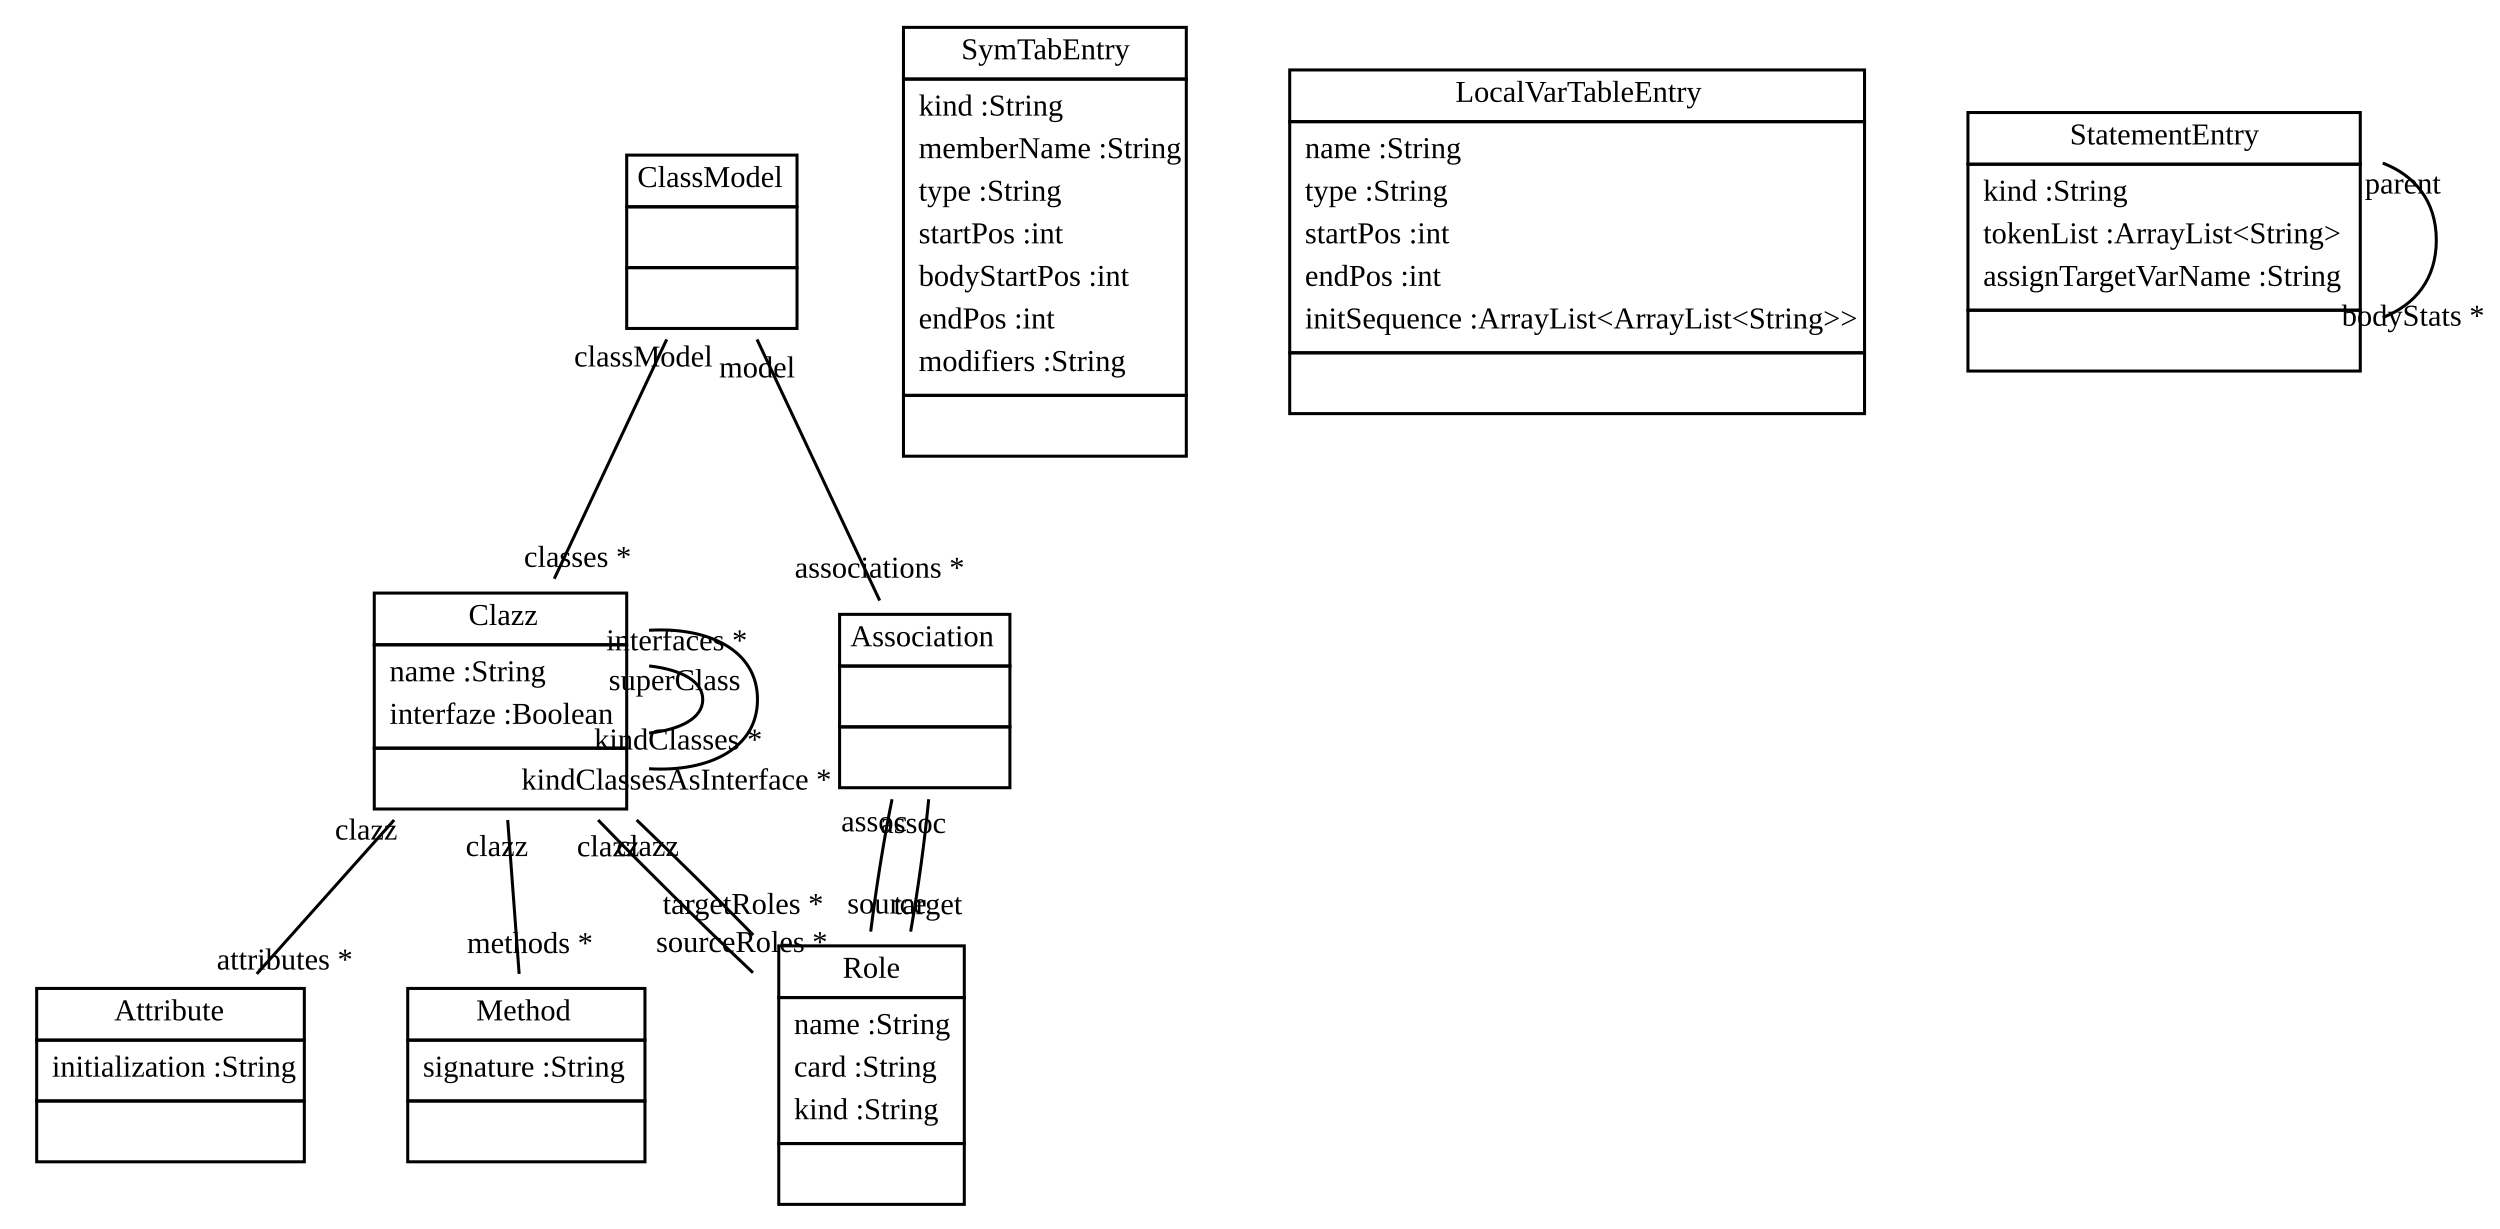
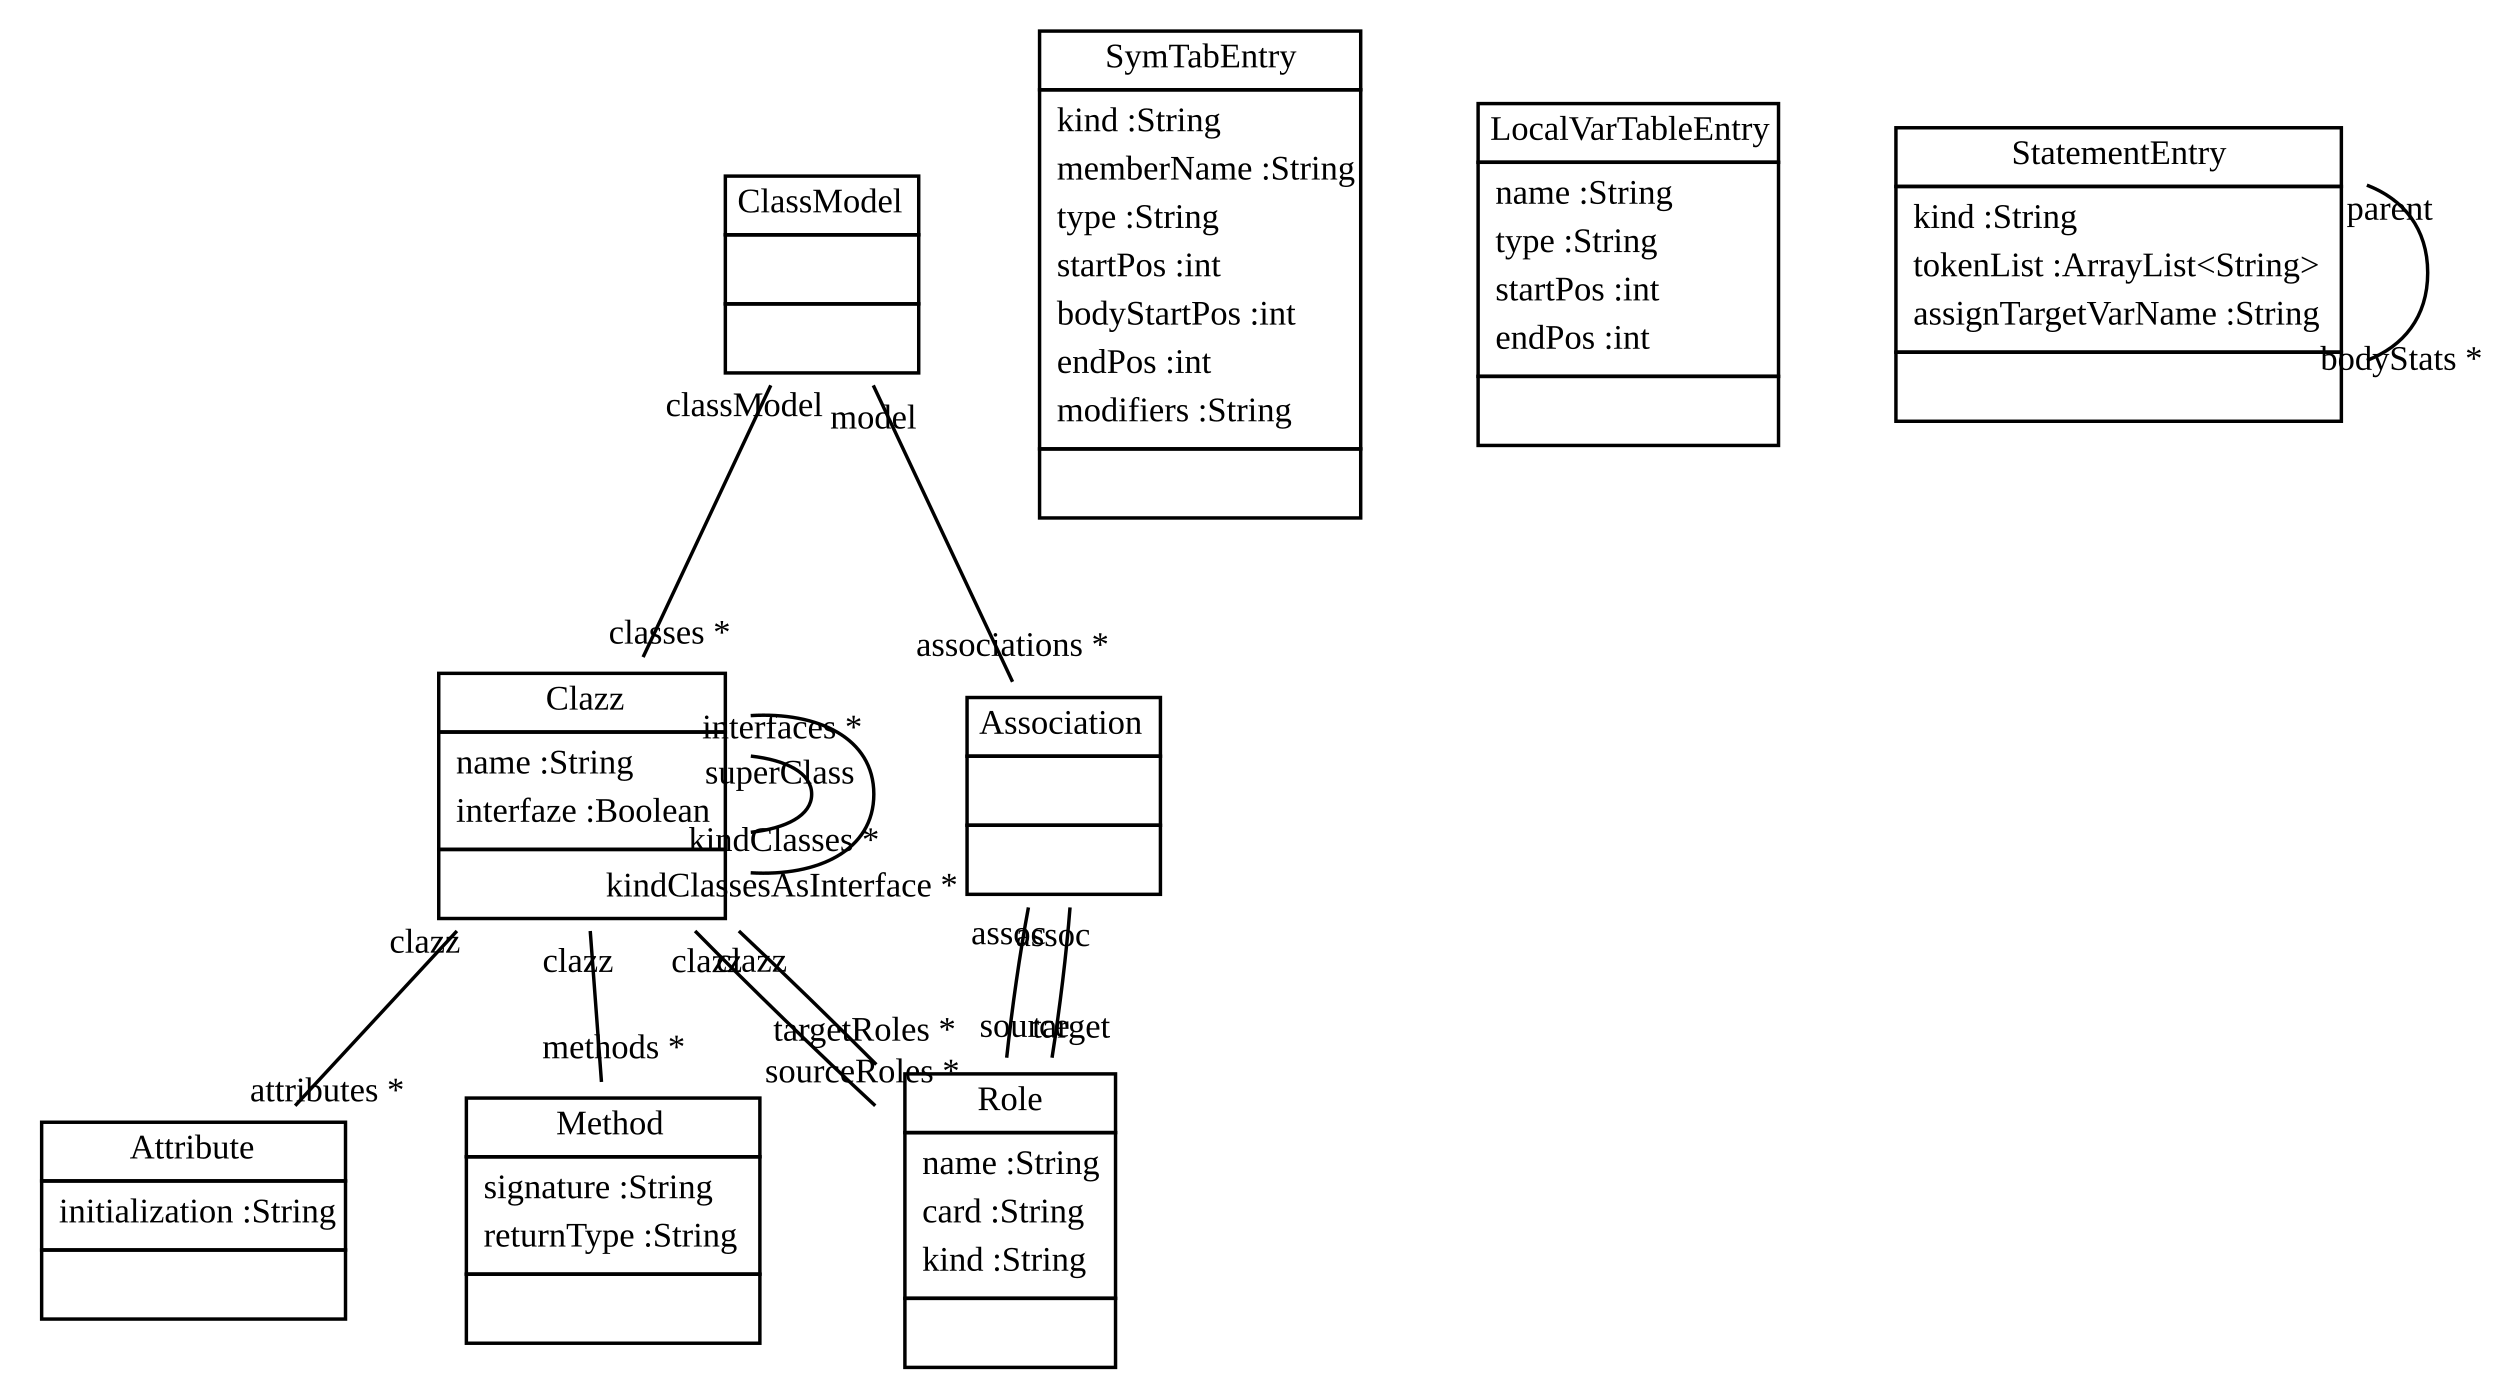
- <svg xmlns="http://www.w3.org/2000/svg" width="822pt" height="404pt" viewBox="0.00 0.00 821.88 404.00">
+ <svg xmlns="http://www.w3.org/2000/svg" width="724pt" height="404pt" viewBox="0.00 0.00 723.88 404.00">
  <g id="graph1" class="graph" transform="scale(1 1) rotate(0) translate(4 400)">
-     <polygon fill="white" stroke="white" points="-4,5 -4,-400 818.884,-400 818.884,5 -4,5" />
+     <polygon fill="white" stroke="white" points="-4,5 -4,-400 720.884,-400 720.884,5 -4,5" />
    <g id="node1" class="node">
-       <polygon fill="none" stroke="black" points="202,-332 202,-349 258,-349 258,-332 202,-332" />
-       <text text-anchor="start" x="205.5" y="-338.5" font-family="Times New Roman,serif" font-size="10.00">ClassModel</text>
-       <polygon fill="none" stroke="black" points="202,-312 202,-332 258,-332 258,-312 202,-312" />
-       <text text-anchor="start" x="228.5" y="-320" font-family="Times New Roman,serif" font-size="10.00"> </text>
-       <polygon fill="none" stroke="black" points="202,-292 202,-312 258,-312 258,-292 202,-292" />
-       <text text-anchor="start" x="228.5" y="-300" font-family="Times New Roman,serif" font-size="10.00"> </text>
+       <polygon fill="none" stroke="black" points="206,-332 206,-349 262,-349 262,-332 206,-332" />
+       <text text-anchor="start" x="209.5" y="-338.5" font-family="Times New Roman,serif" font-size="10.00">ClassModel</text>
+       <polygon fill="none" stroke="black" points="206,-312 206,-332 262,-332 262,-312 206,-312" />
+       <text text-anchor="start" x="232.5" y="-320" font-family="Times New Roman,serif" font-size="10.00"> </text>
+       <polygon fill="none" stroke="black" points="206,-292 206,-312 262,-312 262,-292 206,-292" />
+       <text text-anchor="start" x="232.5" y="-300" font-family="Times New Roman,serif" font-size="10.00"> </text>
    </g>
    <g id="node2" class="node">
-       <polygon fill="none" stroke="black" points="119,-188 119,-205 202,-205 202,-188 119,-188" />
-       <text text-anchor="start" x="150" y="-194.5" font-family="Times New Roman,serif" font-size="10.00">Clazz</text>
-       <polygon fill="none" stroke="black" points="119,-154 119,-188 202,-188 202,-154 119,-154" />
-       <text text-anchor="start" x="124" y="-176" font-family="Times New Roman,serif" font-size="10.00">name :String</text>
-       <text text-anchor="start" x="124" y="-162" font-family="Times New Roman,serif" font-size="10.00">interfaze :Boolean</text>
-       <polygon fill="none" stroke="black" points="119,-134 119,-154 202,-154 202,-134 119,-134" />
-       <text text-anchor="start" x="159" y="-142" font-family="Times New Roman,serif" font-size="10.00"> </text>
+       <polygon fill="none" stroke="black" points="123,-188 123,-205 206,-205 206,-188 123,-188" />
+       <text text-anchor="start" x="154" y="-194.5" font-family="Times New Roman,serif" font-size="10.00">Clazz</text>
+       <polygon fill="none" stroke="black" points="123,-154 123,-188 206,-188 206,-154 123,-154" />
+       <text text-anchor="start" x="128" y="-176" font-family="Times New Roman,serif" font-size="10.00">name :String</text>
+       <text text-anchor="start" x="128" y="-162" font-family="Times New Roman,serif" font-size="10.00">interfaze :Boolean</text>
+       <polygon fill="none" stroke="black" points="123,-134 123,-154 206,-154 206,-134 123,-134" />
+       <text text-anchor="start" x="163" y="-142" font-family="Times New Roman,serif" font-size="10.00"> </text>
    </g>
    <g id="edge2" class="edge">
-       <path fill="none" stroke="black" d="M215.155,-288.401C204.359,-265.422 189.683,-234.182 178.183,-209.704" />
-       <text text-anchor="middle" x="185.862" y="-213.61" font-family="Times New Roman,serif" font-size="10.00">classes *</text>
-       <text text-anchor="middle" x="207.476" y="-279.495" font-family="Times New Roman,serif" font-size="10.00">classModel</text>
+       <path fill="none" stroke="black" d="M219.155,-288.401C208.359,-265.422 193.683,-234.182 182.183,-209.704" />
+       <text text-anchor="middle" x="189.862" y="-213.61" font-family="Times New Roman,serif" font-size="10.00">classes *</text>
+       <text text-anchor="middle" x="211.476" y="-279.495" font-family="Times New Roman,serif" font-size="10.00">classModel</text>
    </g>
    <g id="node5" class="node">
-       <polygon fill="none" stroke="black" points="272,-181 272,-198 328,-198 328,-181 272,-181" />
-       <text text-anchor="start" x="275.5" y="-187.5" font-family="Times New Roman,serif" font-size="10.00">Association</text>
-       <polygon fill="none" stroke="black" points="272,-161 272,-181 328,-181 328,-161 272,-161" />
-       <text text-anchor="start" x="298.5" y="-169" font-family="Times New Roman,serif" font-size="10.00"> </text>
-       <polygon fill="none" stroke="black" points="272,-141 272,-161 328,-161 328,-141 272,-141" />
-       <text text-anchor="start" x="298.5" y="-149" font-family="Times New Roman,serif" font-size="10.00"> </text>
+       <polygon fill="none" stroke="black" points="276,-181 276,-198 332,-198 332,-181 276,-181" />
+       <text text-anchor="start" x="279.5" y="-187.5" font-family="Times New Roman,serif" font-size="10.00">Association</text>
+       <polygon fill="none" stroke="black" points="276,-161 276,-181 332,-181 332,-161 276,-161" />
+       <text text-anchor="start" x="302.5" y="-169" font-family="Times New Roman,serif" font-size="10.00"> </text>
+       <polygon fill="none" stroke="black" points="276,-141 276,-161 332,-161 332,-141 276,-141" />
+       <text text-anchor="start" x="302.5" y="-149" font-family="Times New Roman,serif" font-size="10.00"> </text>
    </g>
    <g id="edge12" class="edge">
-       <path fill="none" stroke="black" d="M244.845,-288.401C256.724,-263.115 273.303,-227.827 285.176,-202.554" />
-       <text text-anchor="middle" x="285.148" y="-210.053" font-family="Times New Roman,serif" font-size="10.00">associations *</text>
-       <text text-anchor="middle" x="244.874" y="-275.901" font-family="Times New Roman,serif" font-size="10.00">model</text>
+       <path fill="none" stroke="black" d="M248.845,-288.401C260.724,-263.115 277.303,-227.827 289.176,-202.554" />
+       <text text-anchor="middle" x="289.148" y="-210.053" font-family="Times New Roman,serif" font-size="10.00">associations *</text>
+       <text text-anchor="middle" x="248.874" y="-275.901" font-family="Times New Roman,serif" font-size="10.00">model</text>
    </g>
    <g id="edge4" class="edge">
-       <path fill="none" stroke="black" d="M209.377,-181.035C219.628,-179.874 227,-176.195 227,-170 227,-163.805 219.628,-160.126 209.377,-158.965" />
-       <text text-anchor="middle" x="218.944" y="-153.555" font-family="Times New Roman,serif" font-size="10.00">kindClasses *</text>
-       <text text-anchor="middle" x="217.755" y="-173.076" font-family="Times New Roman,serif" font-size="10.00">superClass</text>
+       <path fill="none" stroke="black" d="M213.377,-181.035C223.628,-179.874 231,-176.195 231,-170 231,-163.805 223.628,-160.126 213.377,-158.965" />
+       <text text-anchor="middle" x="222.944" y="-153.555" font-family="Times New Roman,serif" font-size="10.00">kindClasses *</text>
+       <text text-anchor="middle" x="221.755" y="-173.076" font-family="Times New Roman,serif" font-size="10.00">superClass</text>
    </g>
    <g id="edge6" class="edge">
-       <path fill="none" stroke="black" d="M209.341,-192.762C228.771,-193.91 245,-186.322 245,-170 245,-153.678 228.771,-146.09 209.341,-147.238" />
-       <text text-anchor="middle" x="218.342" y="-140.382" font-family="Times New Roman,serif" font-size="10.00">kindClassesAsInterface *</text>
-       <text text-anchor="middle" x="218.464" y="-186.166" font-family="Times New Roman,serif" font-size="10.00">interfaces *</text>
+       <path fill="none" stroke="black" d="M213.341,-192.762C232.771,-193.91 249,-186.322 249,-170 249,-153.678 232.771,-146.09 213.341,-147.238" />
+       <text text-anchor="middle" x="222.342" y="-140.382" font-family="Times New Roman,serif" font-size="10.00">kindClassesAsInterface *</text>
+       <text text-anchor="middle" x="222.464" y="-186.166" font-family="Times New Roman,serif" font-size="10.00">interfaces *</text>
    </g>
    <g id="node3" class="node">
      <polygon fill="none" stroke="black" points="8,-58 8,-75 96,-75 96,-58 8,-58" />
      <text text-anchor="start" x="33.5" y="-64.5" font-family="Times New Roman,serif" font-size="10.00">Attribute</text>
      <polygon fill="none" stroke="black" points="8,-38 8,-58 96,-58 96,-38 8,-38" />
      <text text-anchor="start" x="13" y="-46" font-family="Times New Roman,serif" font-size="10.00">initialization :String</text>
      <polygon fill="none" stroke="black" points="8,-18 8,-38 96,-38 96,-18 8,-18" />
      <text text-anchor="start" x="50.5" y="-26" font-family="Times New Roman,serif" font-size="10.00"> </text>
    </g>
    <g id="edge8" class="edge">
-       <path fill="none" stroke="black" d="M125.531,-130.382C110.962,-114.06 94.201,-95.281 80.365,-79.779" />
-       <text text-anchor="middle" x="89.553" y="-81.226" font-family="Times New Roman,serif" font-size="10.00">attributes *</text>
-       <text text-anchor="middle" x="116.343" y="-123.935" font-family="Times New Roman,serif" font-size="10.00">clazz</text>
+       <path fill="none" stroke="black" d="M128.255,-130.382C113.146,-114.06 95.764,-95.281 81.415,-79.779" />
+       <text text-anchor="middle" x="90.673" y="-81.059" font-family="Times New Roman,serif" font-size="10.00">attributes *</text>
+       <text text-anchor="middle" x="118.997" y="-124.102" font-family="Times New Roman,serif" font-size="10.00">clazz</text>
    </g>
    <g id="node4" class="node">
-       <polygon fill="none" stroke="black" points="130,-58 130,-75 208,-75 208,-58 130,-58" />
-       <text text-anchor="start" x="152.5" y="-64.5" font-family="Times New Roman,serif" font-size="10.00">Method</text>
-       <polygon fill="none" stroke="black" points="130,-38 130,-58 208,-58 208,-38 130,-38" />
-       <text text-anchor="start" x="135" y="-46" font-family="Times New Roman,serif" font-size="10.00">signature :String</text>
-       <polygon fill="none" stroke="black" points="130,-18 130,-38 208,-38 208,-18 130,-18" />
-       <text text-anchor="start" x="167.5" y="-26" font-family="Times New Roman,serif" font-size="10.00"> </text>
+       <polygon fill="none" stroke="black" points="131,-65 131,-82 216,-82 216,-65 131,-65" />
+       <text text-anchor="start" x="157" y="-71.5" font-family="Times New Roman,serif" font-size="10.00">Method</text>
+       <polygon fill="none" stroke="black" points="131,-31 131,-65 216,-65 216,-31 131,-31" />
+       <text text-anchor="start" x="136" y="-53" font-family="Times New Roman,serif" font-size="10.00">signature :String</text>
+       <text text-anchor="start" x="136" y="-39" font-family="Times New Roman,serif" font-size="10.00">returnType :String</text>
+       <polygon fill="none" stroke="black" points="131,-11 131,-31 216,-31 216,-11 131,-11" />
+       <text text-anchor="start" x="172" y="-19" font-family="Times New Roman,serif" font-size="10.00"> </text>
    </g>
    <g id="edge10" class="edge">
-       <path fill="none" stroke="black" d="M162.872,-130.382C164.086,-114.06 165.483,-95.281 166.636,-79.779" />
-       <text text-anchor="middle" x="170.179" y="-86.631" font-family="Times New Roman,serif" font-size="10.00">methods *</text>
-       <text text-anchor="middle" x="159.33" y="-118.531" font-family="Times New Roman,serif" font-size="10.00">clazz</text>
+       <path fill="none" stroke="black" d="M166.872,-130.382C167.912,-116.411 169.085,-100.641 170.124,-86.666" />
+       <text text-anchor="middle" x="173.666" y="-93.518" font-family="Times New Roman,serif" font-size="10.00">methods *</text>
+       <text text-anchor="middle" x="163.33" y="-118.531" font-family="Times New Roman,serif" font-size="10.00">clazz</text>
    </g>
    <g id="node6" class="node">
-       <polygon fill="none" stroke="black" points="252,-72 252,-89 313,-89 313,-72 252,-72" />
-       <text text-anchor="start" x="273" y="-78.5" font-family="Times New Roman,serif" font-size="10.00">Role</text>
-       <polygon fill="none" stroke="black" points="252,-24 252,-72 313,-72 313,-24 252,-24" />
-       <text text-anchor="start" x="257" y="-60" font-family="Times New Roman,serif" font-size="10.00">name :String</text>
-       <text text-anchor="start" x="257" y="-46" font-family="Times New Roman,serif" font-size="10.00">card :String</text>
-       <text text-anchor="start" x="257" y="-32" font-family="Times New Roman,serif" font-size="10.00">kind :String</text>
-       <polygon fill="none" stroke="black" points="252,-4 252,-24 313,-24 313,-4 252,-4" />
-       <text text-anchor="start" x="281" y="-12" font-family="Times New Roman,serif" font-size="10.00"> </text>
+       <polygon fill="none" stroke="black" points="258,-72 258,-89 319,-89 319,-72 258,-72" />
+       <text text-anchor="start" x="279" y="-78.5" font-family="Times New Roman,serif" font-size="10.00">Role</text>
+       <polygon fill="none" stroke="black" points="258,-24 258,-72 319,-72 319,-24 258,-24" />
+       <text text-anchor="start" x="263" y="-60" font-family="Times New Roman,serif" font-size="10.00">name :String</text>
+       <text text-anchor="start" x="263" y="-46" font-family="Times New Roman,serif" font-size="10.00">card :String</text>
+       <text text-anchor="start" x="263" y="-32" font-family="Times New Roman,serif" font-size="10.00">kind :String</text>
+       <polygon fill="none" stroke="black" points="258,-4 258,-24 319,-24 319,-4 258,-4" />
+       <text text-anchor="start" x="287" y="-12" font-family="Times New Roman,serif" font-size="10.00"> </text>
    </g>
    <g id="edge14" class="edge">
-       <path fill="none" stroke="black" d="M192.596,-130.382C208.283,-114.198 227.134,-95.599 243.516,-80.174" />
-       <text text-anchor="middle" x="239.84" y="-86.974" font-family="Times New Roman,serif" font-size="10.00">sourceRoles *</text>
-       <text text-anchor="middle" x="195.893" y="-118.441" font-family="Times New Roman,serif" font-size="10.00">clazz</text>
+       <path fill="none" stroke="black" d="M197.234,-130.382C213.325,-114.06 232.675,-95.281 249.411,-79.779" />
+       <text text-anchor="middle" x="245.658" y="-86.548" font-family="Times New Roman,serif" font-size="10.00">sourceRoles *</text>
+       <text text-anchor="middle" x="200.611" y="-118.47" font-family="Times New Roman,serif" font-size="10.00">clazz</text>
    </g>
    <g id="edge16" class="edge">
-       <path fill="none" stroke="black" d="M205.278,-130.382C217.881,-118.348 231.426,-104.978 243.598,-92.571" />
-       <text text-anchor="middle" x="240.252" y="-99.495" font-family="Times New Roman,serif" font-size="10.00">targetRoles *</text>
-       <text text-anchor="middle" x="208.898" y="-118.56" font-family="Times New Roman,serif" font-size="10.00">clazz</text>
+       <path fill="none" stroke="black" d="M209.917,-130.382C223.013,-118.071 237.118,-104.363 249.713,-91.717" />
+       <text text-anchor="middle" x="246.295" y="-98.615" font-family="Times New Roman,serif" font-size="10.00">targetRoles *</text>
+       <text text-anchor="middle" x="213.609" y="-118.589" font-family="Times New Roman,serif" font-size="10.00">clazz</text>
    </g>
    <g id="edge18" class="edge">
-       <path fill="none" stroke="black" d="M289.247,-137.209C286.541,-123.905 284.022,-108.19 282.229,-93.686" />
-       <text text-anchor="middle" x="287.568" y="-99.641" font-family="Times New Roman,serif" font-size="10.00">source</text>
-       <text text-anchor="middle" x="283.338" y="-126.642" font-family="Times New Roman,serif" font-size="10.00">assoc</text>
+       <path fill="none" stroke="black" d="M293.773,-137.209C291.286,-123.905 289.027,-108.19 287.474,-93.686" />
+       <text text-anchor="middle" x="292.674" y="-99.727" font-family="Times New Roman,serif" font-size="10.00">source</text>
+       <text text-anchor="middle" x="287.992" y="-126.549" font-family="Times New Roman,serif" font-size="10.00">assoc</text>
    </g>
    <g id="edge20" class="edge">
-       <path fill="none" stroke="black" d="M301.294,-137.209C300.043,-123.905 297.886,-108.19 295.363,-93.686" />
-       <text text-anchor="middle" x="301.049" y="-99.412" font-family="Times New Roman,serif" font-size="10.00">target</text>
-       <text text-anchor="middle" x="296.195" y="-126.106" font-family="Times New Roman,serif" font-size="10.00">assoc</text>
+       <path fill="none" stroke="black" d="M305.819,-137.209C304.788,-123.905 302.891,-108.19 300.608,-93.686" />
+       <text text-anchor="middle" x="306.16" y="-99.503" font-family="Times New Roman,serif" font-size="10.00">target</text>
+       <text text-anchor="middle" x="300.862" y="-126.024" font-family="Times New Roman,serif" font-size="10.00">assoc</text>
    </g>
    <g id="node7" class="node">
-       <polygon fill="none" stroke="black" points="293,-374 293,-391 386,-391 386,-374 293,-374" />
-       <text text-anchor="start" x="312" y="-380.5" font-family="Times New Roman,serif" font-size="10.00">SymTabEntry</text>
-       <polygon fill="none" stroke="black" points="293,-270 293,-374 386,-374 386,-270 293,-270" />
-       <text text-anchor="start" x="298" y="-362" font-family="Times New Roman,serif" font-size="10.00">kind :String</text>
-       <text text-anchor="start" x="298" y="-348" font-family="Times New Roman,serif" font-size="10.00">memberName :String</text>
-       <text text-anchor="start" x="298" y="-334" font-family="Times New Roman,serif" font-size="10.00">type :String</text>
-       <text text-anchor="start" x="298" y="-320" font-family="Times New Roman,serif" font-size="10.00">startPos :int</text>
-       <text text-anchor="start" x="298" y="-306" font-family="Times New Roman,serif" font-size="10.00">bodyStartPos :int</text>
-       <text text-anchor="start" x="298" y="-292" font-family="Times New Roman,serif" font-size="10.00">endPos :int</text>
-       <text text-anchor="start" x="298" y="-278" font-family="Times New Roman,serif" font-size="10.00">modifiers :String</text>
-       <polygon fill="none" stroke="black" points="293,-250 293,-270 386,-270 386,-250 293,-250" />
-       <text text-anchor="start" x="338" y="-258" font-family="Times New Roman,serif" font-size="10.00"> </text>
+       <polygon fill="none" stroke="black" points="297,-374 297,-391 390,-391 390,-374 297,-374" />
+       <text text-anchor="start" x="316" y="-380.5" font-family="Times New Roman,serif" font-size="10.00">SymTabEntry</text>
+       <polygon fill="none" stroke="black" points="297,-270 297,-374 390,-374 390,-270 297,-270" />
+       <text text-anchor="start" x="302" y="-362" font-family="Times New Roman,serif" font-size="10.00">kind :String</text>
+       <text text-anchor="start" x="302" y="-348" font-family="Times New Roman,serif" font-size="10.00">memberName :String</text>
+       <text text-anchor="start" x="302" y="-334" font-family="Times New Roman,serif" font-size="10.00">type :String</text>
+       <text text-anchor="start" x="302" y="-320" font-family="Times New Roman,serif" font-size="10.00">startPos :int</text>
+       <text text-anchor="start" x="302" y="-306" font-family="Times New Roman,serif" font-size="10.00">bodyStartPos :int</text>
+       <text text-anchor="start" x="302" y="-292" font-family="Times New Roman,serif" font-size="10.00">endPos :int</text>
+       <text text-anchor="start" x="302" y="-278" font-family="Times New Roman,serif" font-size="10.00">modifiers :String</text>
+       <polygon fill="none" stroke="black" points="297,-250 297,-270 390,-270 390,-250 297,-250" />
+       <text text-anchor="start" x="342" y="-258" font-family="Times New Roman,serif" font-size="10.00"> </text>
    </g>
    <g id="node8" class="node">
-       <polygon fill="none" stroke="black" points="420,-360 420,-377 609,-377 609,-360 420,-360" />
-       <text text-anchor="start" x="474.5" y="-366.5" font-family="Times New Roman,serif" font-size="10.00">LocalVarTableEntry</text>
-       <polygon fill="none" stroke="black" points="420,-284 420,-360 609,-360 609,-284 420,-284" />
-       <text text-anchor="start" x="425" y="-348" font-family="Times New Roman,serif" font-size="10.00">name :String</text>
-       <text text-anchor="start" x="425" y="-334" font-family="Times New Roman,serif" font-size="10.00">type :String</text>
-       <text text-anchor="start" x="425" y="-320" font-family="Times New Roman,serif" font-size="10.00">startPos :int</text>
-       <text text-anchor="start" x="425" y="-306" font-family="Times New Roman,serif" font-size="10.00">endPos :int</text>
-       <text text-anchor="start" x="425" y="-292" font-family="Times New Roman,serif" font-size="10.00">initSequence :ArrayList&lt;ArrayList&lt;String&gt;&gt;</text>
-       <polygon fill="none" stroke="black" points="420,-264 420,-284 609,-284 609,-264 420,-264" />
-       <text text-anchor="start" x="513" y="-272" font-family="Times New Roman,serif" font-size="10.00"> </text>
+       <polygon fill="none" stroke="black" points="424,-353 424,-370 511,-370 511,-353 424,-353" />
+       <text text-anchor="start" x="427.5" y="-359.5" font-family="Times New Roman,serif" font-size="10.00">LocalVarTableEntry</text>
+       <polygon fill="none" stroke="black" points="424,-291 424,-353 511,-353 511,-291 424,-291" />
+       <text text-anchor="start" x="429" y="-341" font-family="Times New Roman,serif" font-size="10.00">name :String</text>
+       <text text-anchor="start" x="429" y="-327" font-family="Times New Roman,serif" font-size="10.00">type :String</text>
+       <text text-anchor="start" x="429" y="-313" font-family="Times New Roman,serif" font-size="10.00">startPos :int</text>
+       <text text-anchor="start" x="429" y="-299" font-family="Times New Roman,serif" font-size="10.00">endPos :int</text>
+       <polygon fill="none" stroke="black" points="424,-271 424,-291 511,-291 511,-271 424,-271" />
+       <text text-anchor="start" x="466" y="-279" font-family="Times New Roman,serif" font-size="10.00"> </text>
    </g>
    <g id="node9" class="node">
-       <polygon fill="none" stroke="black" points="643,-346 643,-363 772,-363 772,-346 643,-346" />
-       <text text-anchor="start" x="676.5" y="-352.5" font-family="Times New Roman,serif" font-size="10.00">StatementEntry</text>
-       <polygon fill="none" stroke="black" points="643,-298 643,-346 772,-346 772,-298 643,-298" />
-       <text text-anchor="start" x="648" y="-334" font-family="Times New Roman,serif" font-size="10.00">kind :String</text>
-       <text text-anchor="start" x="648" y="-320" font-family="Times New Roman,serif" font-size="10.00">tokenList :ArrayList&lt;String&gt;</text>
-       <text text-anchor="start" x="648" y="-306" font-family="Times New Roman,serif" font-size="10.00">assignTargetVarName :String</text>
-       <polygon fill="none" stroke="black" points="643,-278 643,-298 772,-298 772,-278 643,-278" />
-       <text text-anchor="start" x="706" y="-286" font-family="Times New Roman,serif" font-size="10.00"> </text>
+       <polygon fill="none" stroke="black" points="545,-346 545,-363 674,-363 674,-346 545,-346" />
+       <text text-anchor="start" x="578.5" y="-352.5" font-family="Times New Roman,serif" font-size="10.00">StatementEntry</text>
+       <polygon fill="none" stroke="black" points="545,-298 545,-346 674,-346 674,-298 545,-298" />
+       <text text-anchor="start" x="550" y="-334" font-family="Times New Roman,serif" font-size="10.00">kind :String</text>
+       <text text-anchor="start" x="550" y="-320" font-family="Times New Roman,serif" font-size="10.00">tokenList :ArrayList&lt;String&gt;</text>
+       <text text-anchor="start" x="550" y="-306" font-family="Times New Roman,serif" font-size="10.00">assignTargetVarName :String</text>
+       <polygon fill="none" stroke="black" points="545,-278 545,-298 674,-298 674,-278 545,-278" />
+       <text text-anchor="start" x="608" y="-286" font-family="Times New Roman,serif" font-size="10.00"> </text>
    </g>
    <g id="edge22" class="edge">
-       <path fill="none" stroke="black" d="M779.386,-346.378C789.91,-342.35 797,-333.891 797,-321 797,-308.109 789.91,-299.65 779.386,-295.622" />
-       <text text-anchor="middle" x="789.384" y="-292.901" font-family="Times New Roman,serif" font-size="10.00">bodyStats *</text>
-       <text text-anchor="middle" x="785.981" y="-336.362" font-family="Times New Roman,serif" font-size="10.00">parent</text>
+       <path fill="none" stroke="black" d="M681.386,-346.378C691.91,-342.35 699,-333.891 699,-321 699,-308.109 691.91,-299.65 681.386,-295.622" />
+       <text text-anchor="middle" x="691.384" y="-292.901" font-family="Times New Roman,serif" font-size="10.00">bodyStats *</text>
+       <text text-anchor="middle" x="687.981" y="-336.362" font-family="Times New Roman,serif" font-size="10.00">parent</text>
    </g>
  </g>
</svg>
